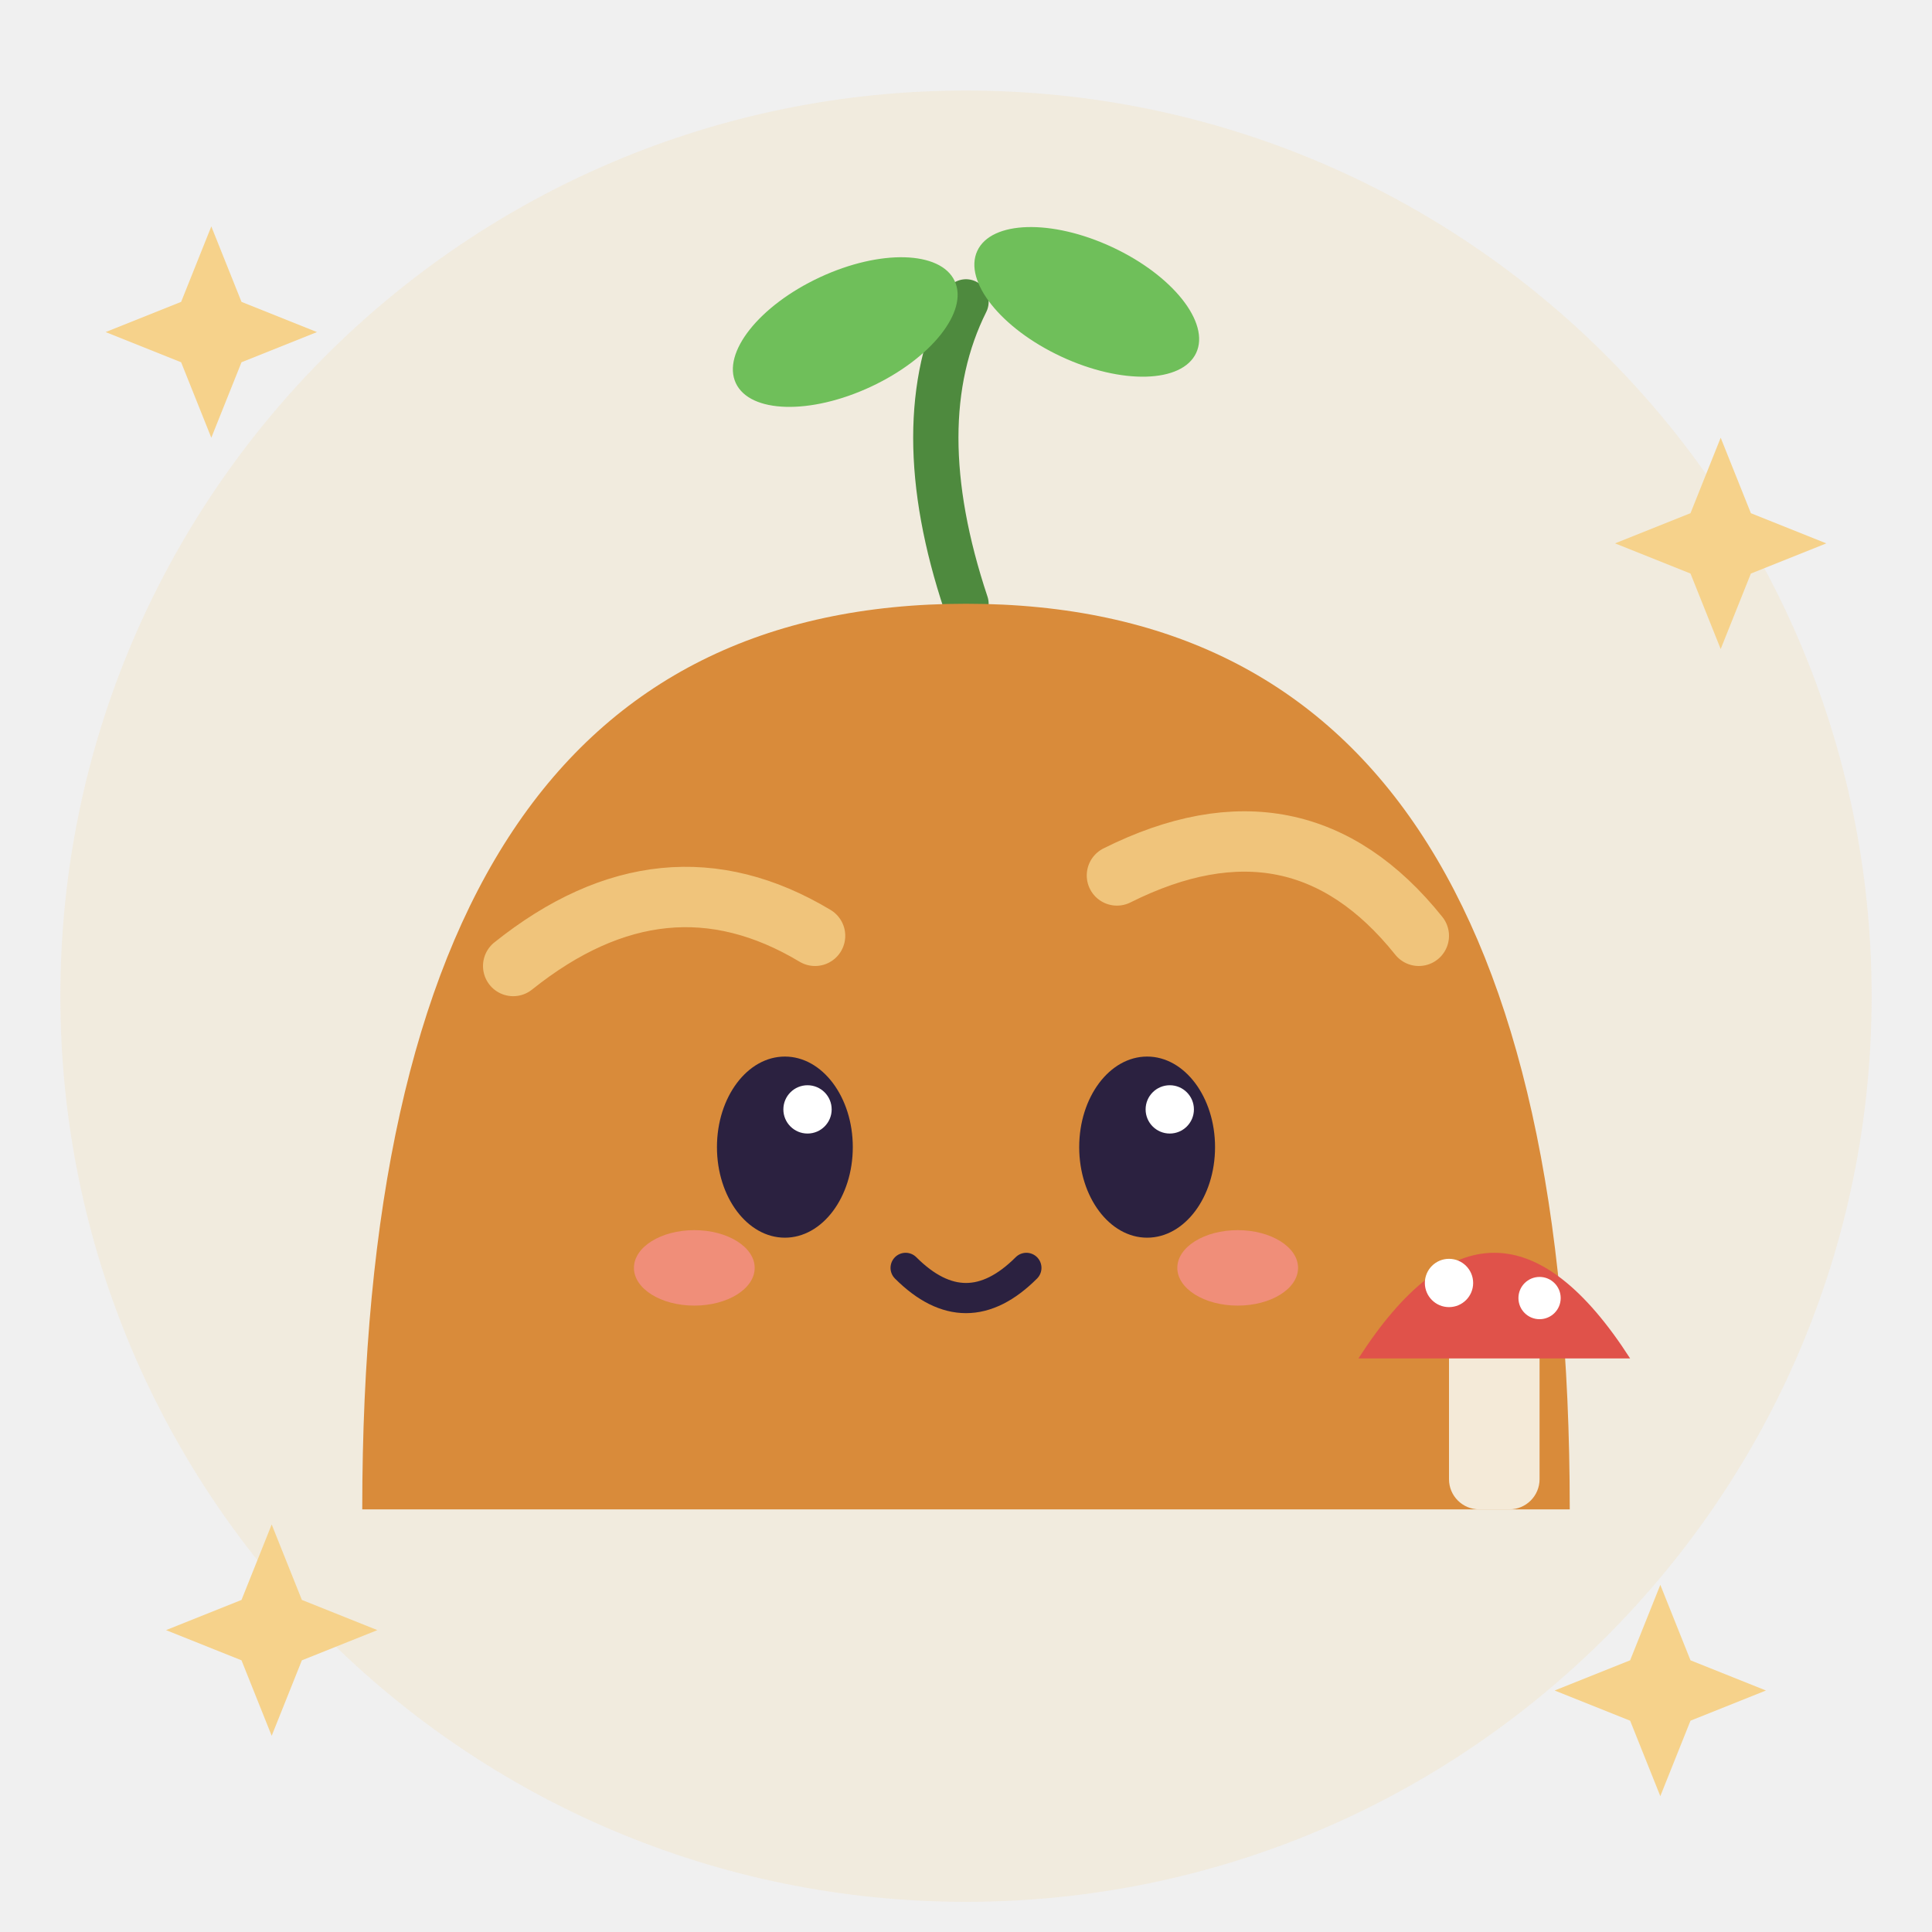
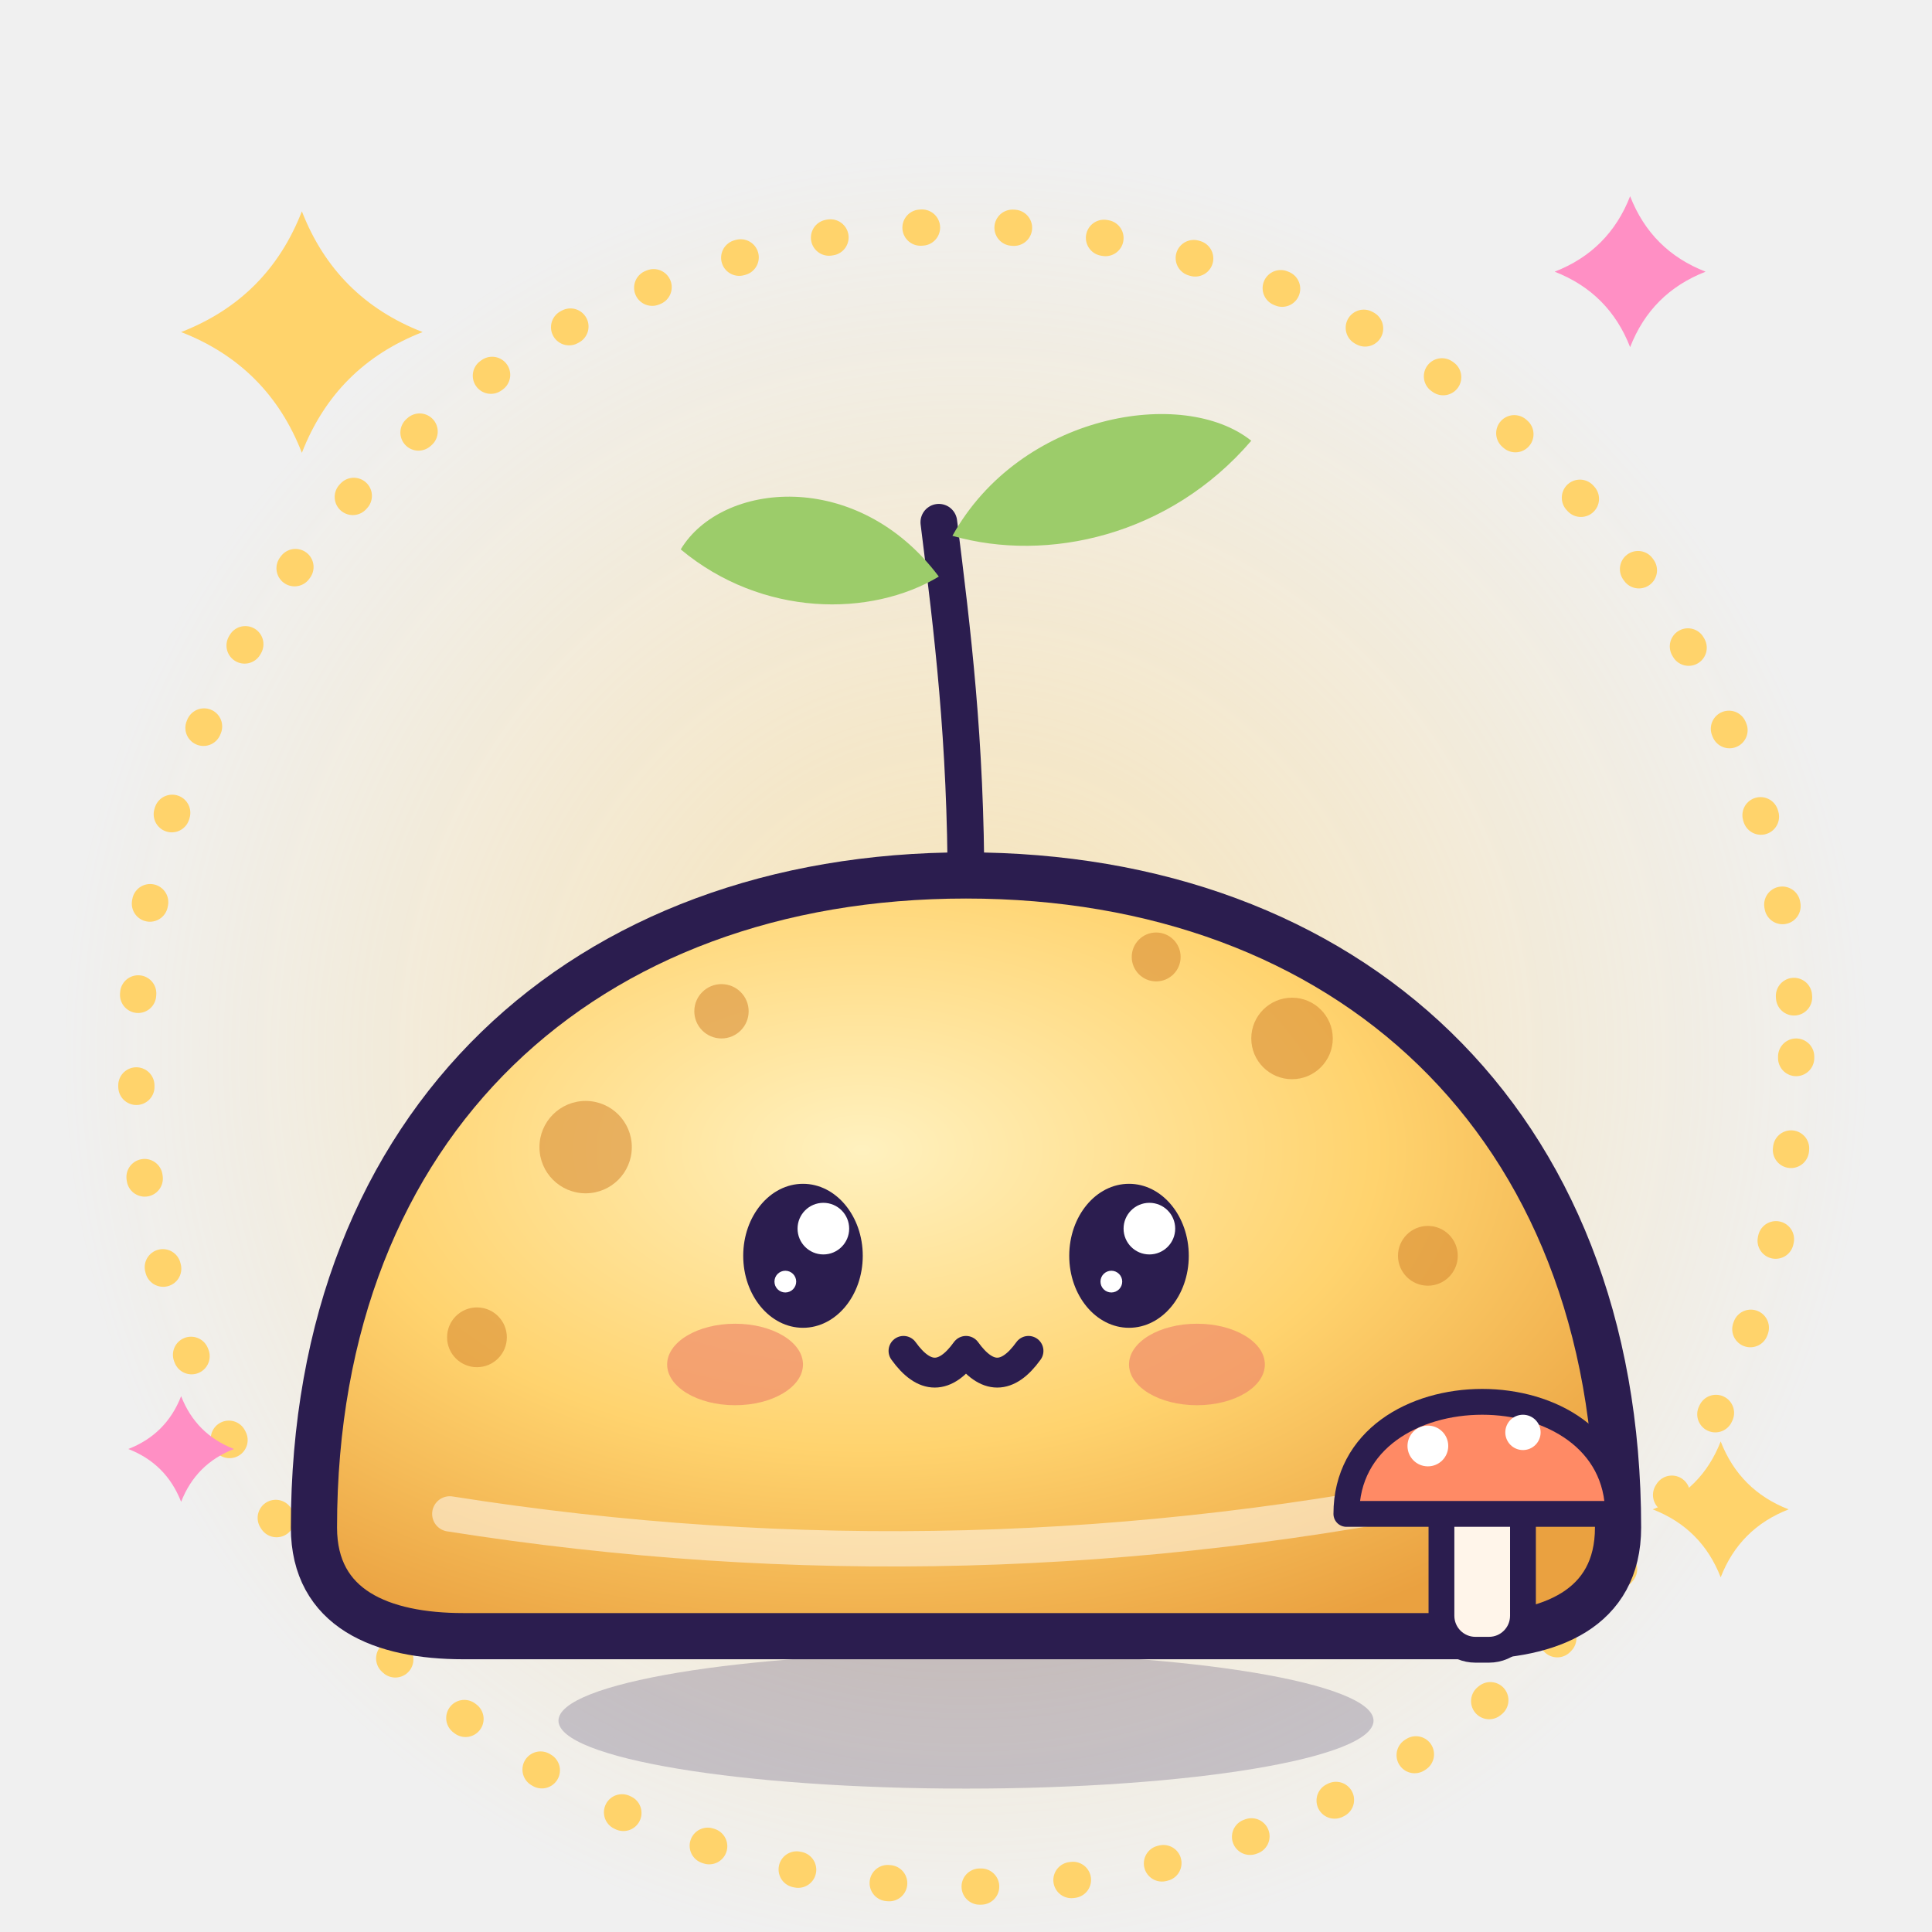
<svg xmlns="http://www.w3.org/2000/svg" viewBox="0 0 128 128" width="128" height="128">
-   <circle cx="64" cy="66" r="60" fill="#f6d28b" opacity="0.18" />
-   <path d="M14 15 L16 20 L21 22 L16 24 L14 29 L12 24 L7 22 L12 20Z" fill="#f6d28b" />
-   <path d="M114 29 L116 34 L121 36 L116 38 L114 43 L112 38 L107 36 L112 34Z" fill="#f6d28b" />
-   <path d="M18 101 L20 106 L25 108 L20 110 L18 115 L16 110 L11 108 L16 106Z" fill="#f6d28b" />
-   <path d="M110 105 L112 110 L117 112 L112 114 L110 119 L108 114 L103 112 L108 110Z" fill="#f6d28b" />
-   <g transform="translate(0.0 0.0) scale(1.0)">
-     <path d="M64 40 Q60 28 64 20" fill="none" stroke="#4e8a3e" stroke-width="3" stroke-linecap="round" />
-     <ellipse cx="56" cy="22" rx="8" ry="4" fill="#6fbf5a" transform="rotate(-25 56 22)" />
-     <ellipse cx="72" cy="20" rx="8" ry="4" fill="#6fbf5a" transform="rotate(25 72 20)" />
-     <path d="M24 100 Q24 40 64 40 Q104 40 104 100Z" fill="#d98b3a" />
-     <path d="M34 64 Q44 56 54 62 M74 58 Q86 52 94 62" fill="none" stroke="#f6d28b" stroke-width="4" stroke-linecap="round" opacity="0.8" />
-     <rect x="96" y="88" width="6" height="12" rx="2" fill="#f4ead8" />
-     <path d="M90 90 Q99 76 108 90Z" fill="#e0524a" />
-     <circle cx="96" cy="85" r="1.6" fill="#ffffff" />
-     <circle cx="102" cy="86" r="1.4" fill="#ffffff" />
-     <ellipse cx="52" cy="76" rx="4.5" ry="6" fill="#2b2140" />
-     <ellipse cx="76" cy="76" rx="4.5" ry="6" fill="#2b2140" />
-     <circle cx="53.5" cy="73.5" r="1.6" fill="#ffffff" />
-     <circle cx="77.5" cy="73.5" r="1.6" fill="#ffffff" />
-     <ellipse cx="46" cy="84" rx="4" ry="2.5" fill="#ff8fa3" opacity="0.6" />
-     <ellipse cx="82" cy="84" rx="4" ry="2.5" fill="#ff8fa3" opacity="0.6" />
-     <path d="M60 84 Q64 88 68 84" fill="none" stroke="#2b2140" stroke-width="2" stroke-linecap="round" />
+   <defs>
+     <radialGradient id="body" cx="0.42" cy="0.36" r="0.72">
+       <stop offset="0" stop-color="#fff1bf" />
+       <stop offset="0.55" stop-color="#ffd36e" />
+       <stop offset="1" stop-color="#eaa140" />
+     </radialGradient>
+     <radialGradient id="glow">
+       <stop offset="0" stop-color="#ffd36e" stop-opacity="0.45" />
+       <stop offset="1" stop-color="#ffd36e" stop-opacity="0" />
+     </radialGradient>
+   </defs>
+   <circle cx="64" cy="70" r="60" fill="url(#glow)" />
+   <ellipse cx="64" cy="114" rx="27.0" ry="4.5" fill="#2b1d4f" opacity="0.22" />
+   <circle cx="64" cy="70" r="55" fill="none" stroke="#ffd36b" stroke-width="2.4" stroke-dasharray="0.1 6" stroke-linecap="round" />
+   <path d="M20 14 Q22.24 19.76 28 22 Q22.24 24.24 20 30 Q17.76 24.24 12 22 Q17.76 19.76 20 14Z" fill="#ffd36b" />
+   <path d="M108 13 Q109.4 16.6 113 18 Q109.4 19.4 108 23 Q106.6 19.4 103 18 Q106.6 16.6 108 13Z" fill="#ff8fc4" />
+   <path d="M114 95.5 Q115.26 98.74 118.5 100 Q115.26 101.26 114 104.5 Q112.74 101.26 109.5 100 Q112.74 98.74 114 95.5Z" fill="#ffd36b" />
+   <path d="M12 92.5 Q12.98 95.02 15.5 96 Q12.98 96.98 12 99.5 Q11.02 96.98 8.5 96 Q11.02 95.02 12 92.5Z" fill="#ff8fc4" />
+   <g transform="translate(64 112) scale(0.9) translate(-64 -112)">
+     <path d="M64 53 C64 42 63 34 62 26" fill="none" stroke="#2b1d4f" stroke-width="2.7" stroke-linecap="round" />
+     <path d="M62 30 C56 22 46 23 43 28 C49 33 57 33 62 30Z" fill="#9ccc6a" />
+     <path d="M63 27 C68 18 80 16 85 20 C79 27 70 29 63 27Z" fill="#9ccc6a" />
+     <path d="M16 100 C16 70 36 52 64 52 C92 52 112 70 112 100 C112 106 107 108 101 108 L27 108 C21 108 16 106 16 100Z" fill="url(#body)" stroke="#2b1d4f" stroke-width="3.4" stroke-linejoin="round" stroke-linecap="round" />
+     <circle cx="36" cy="72" r="3.4" fill="#d58630" opacity="0.55" />
+     <circle cx="46" cy="62" r="2" fill="#d58630" opacity="0.55" />
+     <circle cx="88" cy="64" r="3" fill="#d58630" opacity="0.55" />
+     <circle cx="98" cy="80" r="2.2" fill="#d58630" opacity="0.55" />
+     <circle cx="28" cy="86" r="2.2" fill="#d58630" opacity="0.55" />
+     <circle cx="78" cy="58" r="1.8" fill="#d58630" opacity="0.55" />
+     <path d="M26 99 Q64 105 102 97" fill="none" stroke="#ffffff" stroke-width="2.6" stroke-linecap="round" opacity="0.5" />
+     <ellipse cx="47" cy="88" rx="5" ry="3" fill="#f08a6a" opacity="0.7" />
+     <ellipse cx="81" cy="88" rx="5" ry="3" fill="#f08a6a" opacity="0.7" />
+     <ellipse cx="52" cy="80" rx="4.4" ry="5.3" fill="#2b1d4f" />
+     <circle cx="53.5" cy="78.0" r="1.9" fill="#ffffff" />
+     <circle cx="50.7" cy="81.9" r="0.8" fill="#ffffff" />
+     <ellipse cx="76" cy="80" rx="4.4" ry="5.3" fill="#2b1d4f" />
+     <circle cx="77.5" cy="78.0" r="1.9" fill="#ffffff" />
+     <circle cx="74.7" cy="81.9" r="0.8" fill="#ffffff" />
+     <path d="M59.4 87 Q61.7 90.2 64 87 Q66.3 90.2 68.6 87" fill="none" stroke="#2b1d4f" stroke-width="2.2" stroke-linecap="round" stroke-linejoin="round" />
+     <rect x="99" y="96" width="6" height="13" rx="2.5" fill="#fff5ea" stroke="#2b1d4f" stroke-width="1.9" stroke-linejoin="round" stroke-linecap="round" />
+     <path d="M92 99 C92 88 112 88 112 99Z" fill="#ff8a65" stroke="#2b1d4f" stroke-width="1.9" stroke-linejoin="round" stroke-linecap="round" />
+     <circle cx="98" cy="94" r="1.5" fill="#ffffff" />
+     <circle cx="105" cy="93" r="1.3" fill="#ffffff" />
  </g>
</svg>
